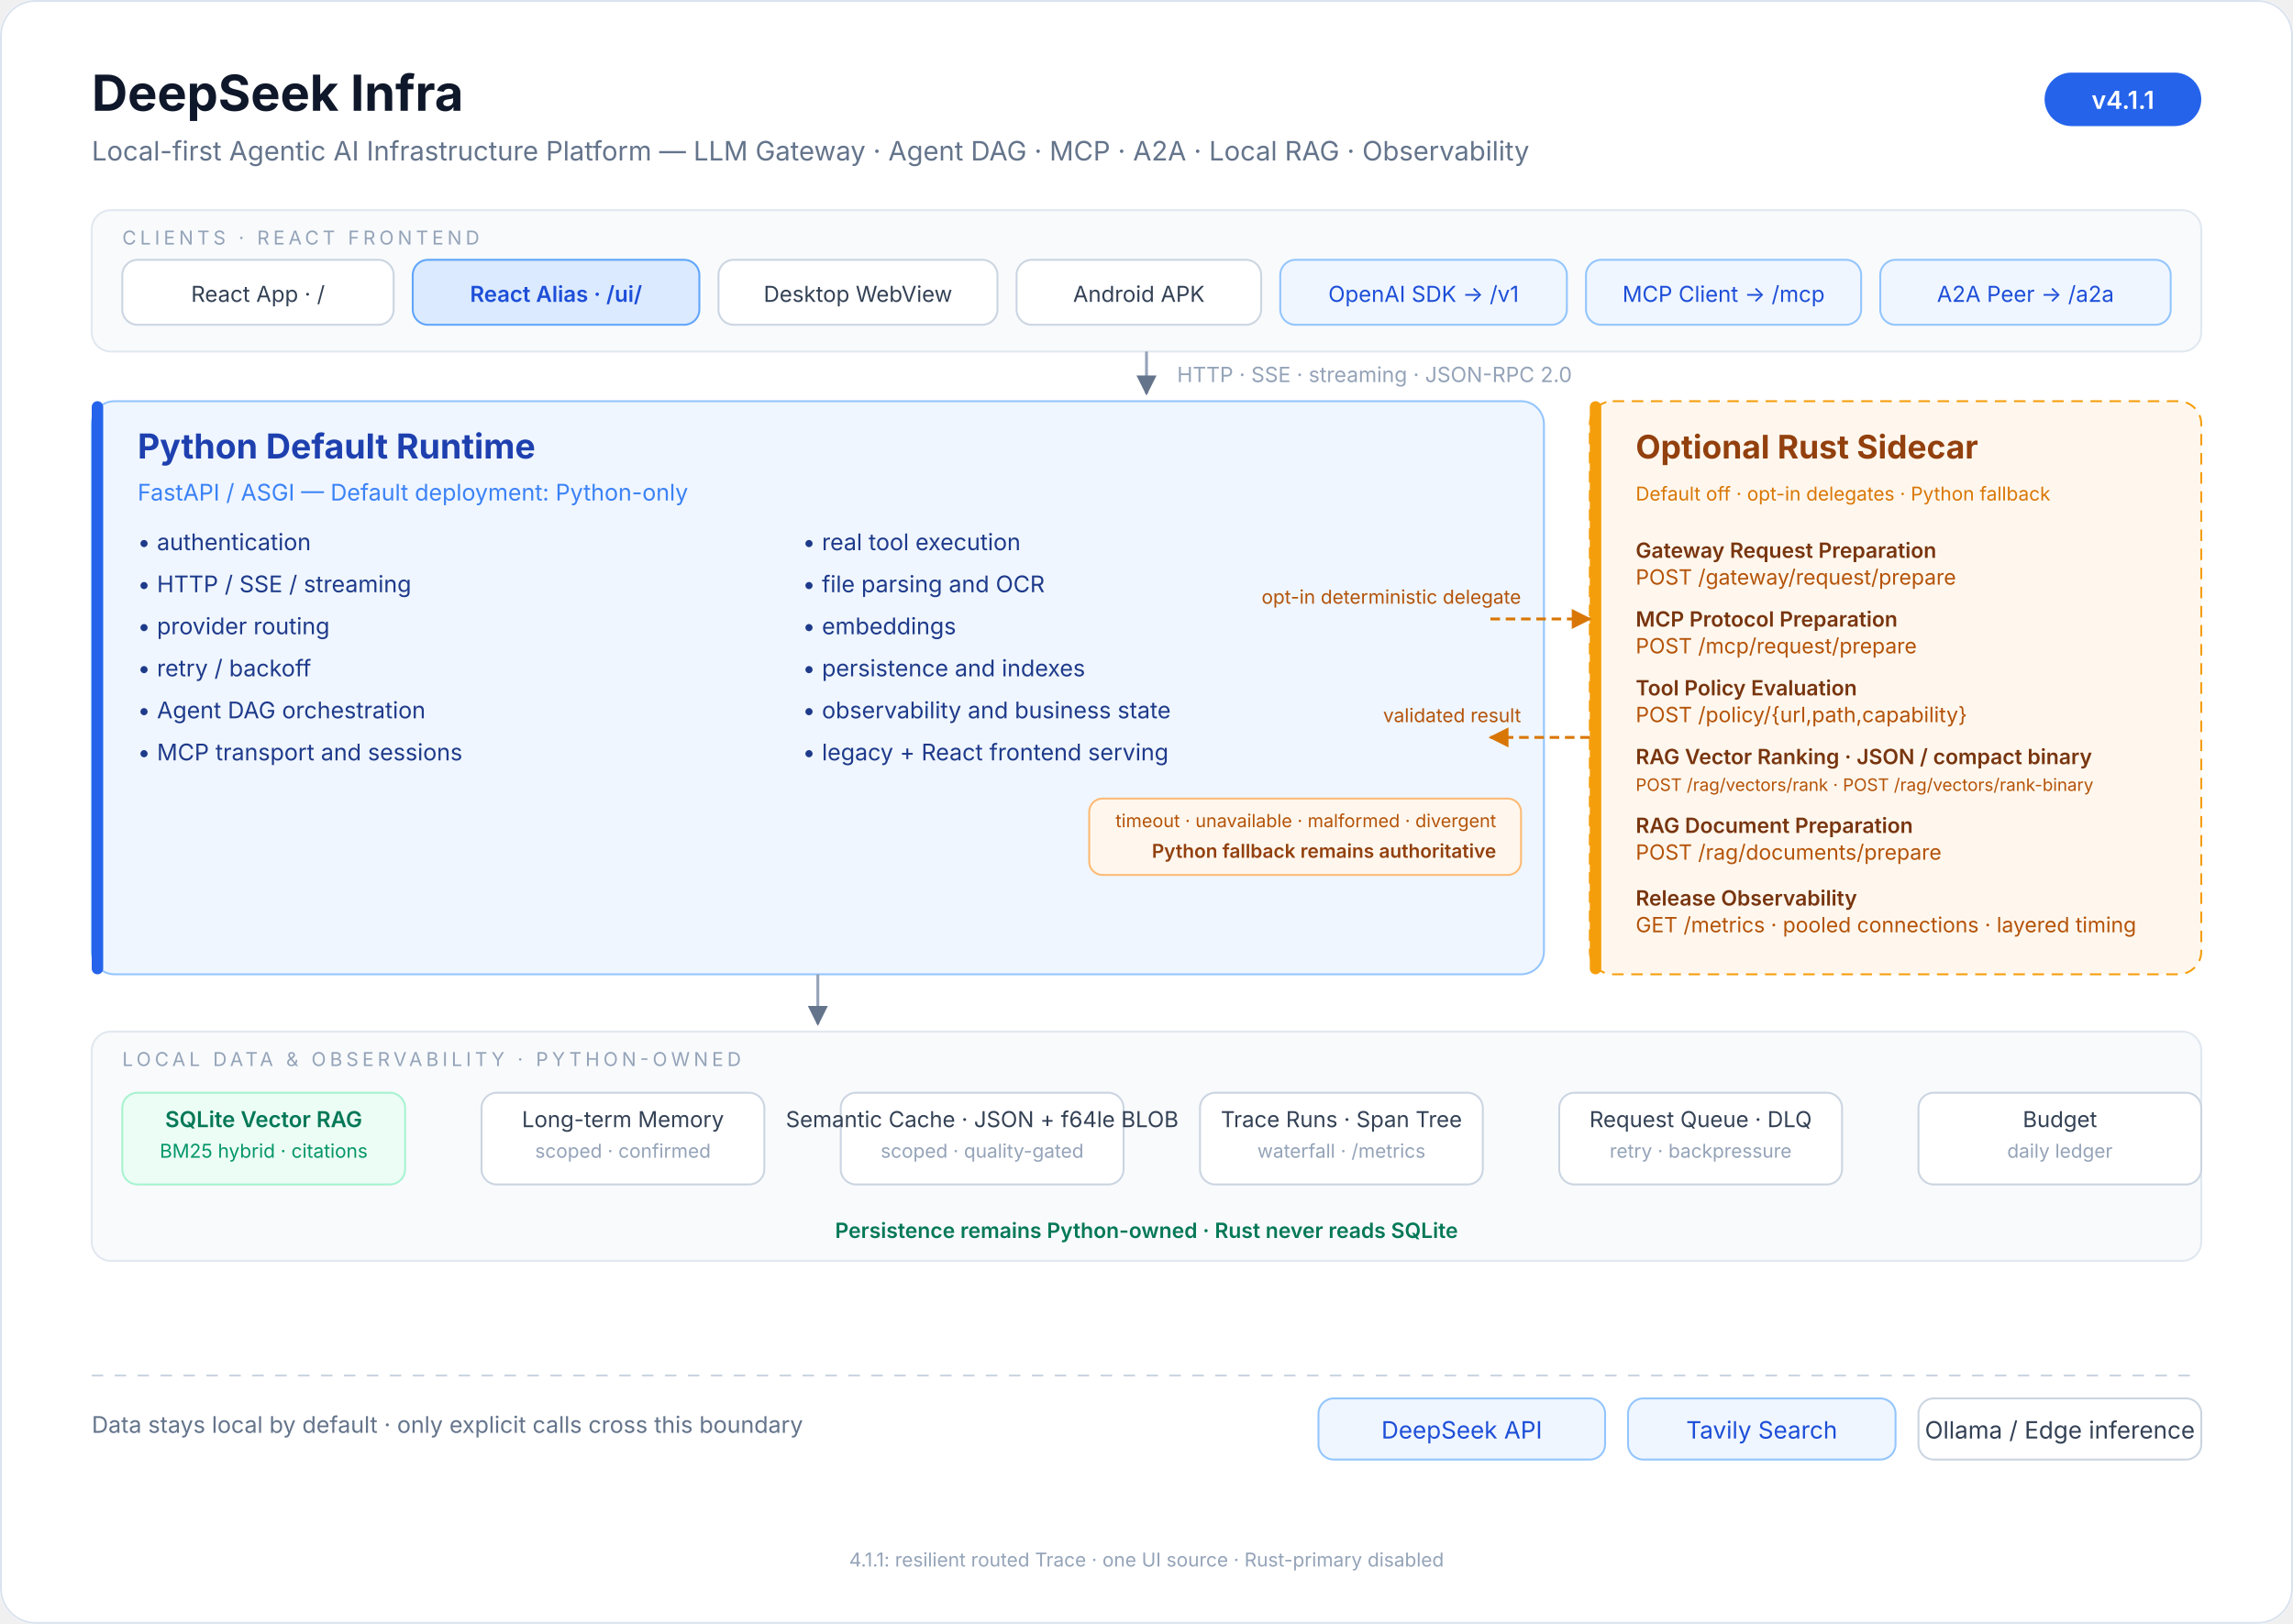
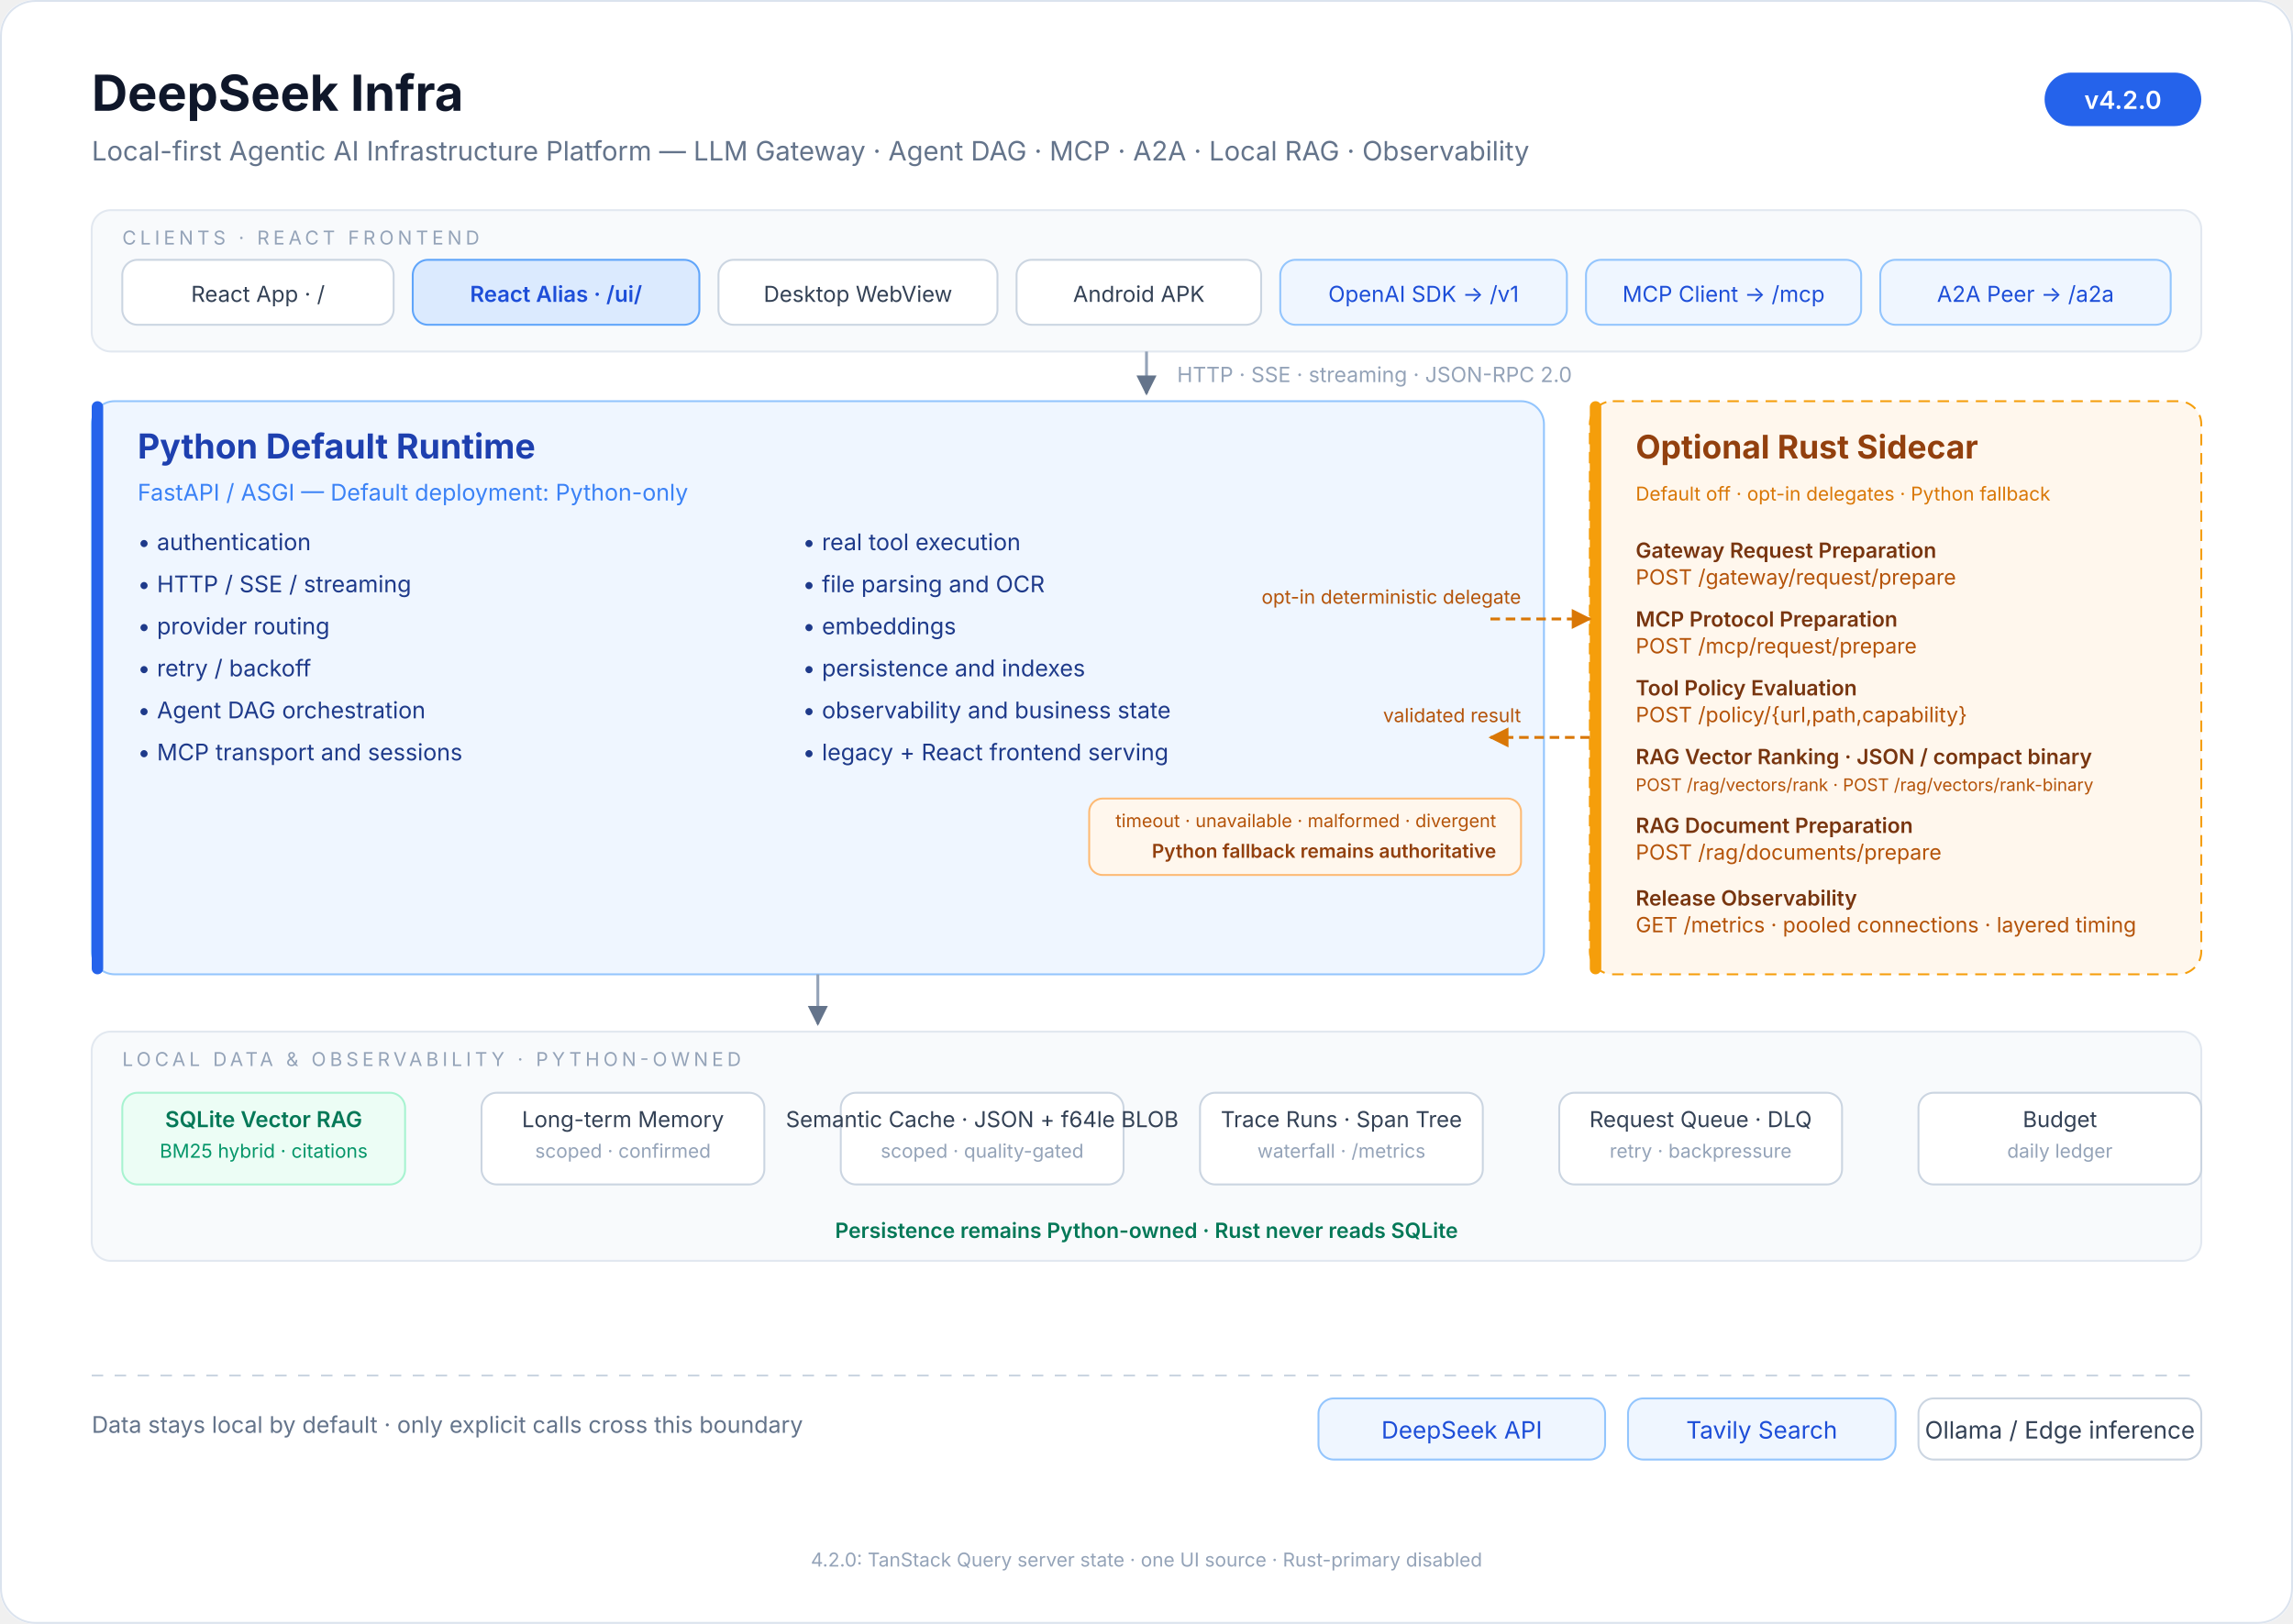
<svg xmlns="http://www.w3.org/2000/svg" viewBox="0 0 1200 850" font-family="ui-sans-serif, system-ui, -apple-system, 'Segoe UI', 'PingFang SC', 'Microsoft YaHei', sans-serif">
  <defs>
    <marker id="arrow" viewBox="0 0 10 10" refX="9" refY="5" markerWidth="7" markerHeight="7" orient="auto-start-reverse">
      <path d="M 0 0 L 10 5 L 0 10 z" fill="#64748b" />
    </marker>
    <marker id="rust-arrow" viewBox="0 0 10 10" refX="9" refY="5" markerWidth="7" markerHeight="7" orient="auto-start-reverse">
      <path d="M 0 0 L 10 5 L 0 10 z" fill="#d97706" />
    </marker>
  </defs>
  <rect x="0" y="0" width="1200" height="850" rx="18" fill="#ffffff" />
  <rect x="0.5" y="0.5" width="1199" height="849" rx="18" fill="none" stroke="#dbe3ee" />
  <text x="48" y="58" font-size="26" font-weight="700" fill="#0f172a">DeepSeek Infra</text>
  <text x="48" y="84" font-size="14" fill="#64748b">Local-first Agentic AI Infrastructure Platform — LLM Gateway · Agent DAG · MCP · A2A · Local RAG · Observability</text>
  <rect x="1070" y="38" width="82" height="28" rx="14" fill="#2563eb" />
-   <text x="1111" y="57" font-size="13" font-weight="600" fill="#ffffff" text-anchor="middle">v4.1.1</text>
+   <text x="1111" y="57" font-size="13" font-weight="600" fill="#ffffff" text-anchor="middle">v4.2.0</text>
  <rect x="48" y="110" width="1104" height="74" rx="10" fill="#f8fafc" stroke="#e2e8f0" />
  <text x="64" y="128" font-size="10" letter-spacing="2" fill="#94a3b8">CLIENTS · REACT FRONTEND</text>
  <g font-size="11.5" fill="#334155" text-anchor="middle">
    <rect x="64" y="136" width="142" height="34" rx="8" fill="#ffffff" stroke="#cbd5e1" />
    <text x="135" y="158">React App · /</text>
    <rect x="216" y="136" width="150" height="34" rx="8" fill="#dbeafe" stroke="#60a5fa" />
    <text x="291" y="158" fill="#1d4ed8" font-weight="600">React Alias · /ui/</text>
    <rect x="376" y="136" width="146" height="34" rx="8" fill="#ffffff" stroke="#cbd5e1" />
    <text x="449" y="158">Desktop WebView</text>
    <rect x="532" y="136" width="128" height="34" rx="8" fill="#ffffff" stroke="#cbd5e1" />
    <text x="596" y="158">Android APK</text>
    <rect x="670" y="136" width="150" height="34" rx="8" fill="#eff6ff" stroke="#93c5fd" />
    <text x="745" y="158" fill="#1d4ed8">OpenAI SDK → /v1</text>
    <rect x="830" y="136" width="144" height="34" rx="8" fill="#eff6ff" stroke="#93c5fd" />
    <text x="902" y="158" fill="#1d4ed8">MCP Client → /mcp</text>
    <rect x="984" y="136" width="152" height="34" rx="8" fill="#eff6ff" stroke="#93c5fd" />
    <text x="1060" y="158" fill="#1d4ed8">A2A Peer → /a2a</text>
  </g>
  <line x1="600" y1="184" x2="600" y2="206" stroke="#94a3b8" stroke-width="1.5" marker-end="url(#arrow)" />
  <text x="616" y="200" font-size="11" fill="#94a3b8">HTTP · SSE · streaming · JSON-RPC 2.0</text>
  <rect x="48" y="210" width="760" height="300" rx="12" fill="#eff6ff" stroke="#93c5fd" />
  <rect x="48" y="210" width="6" height="300" rx="3" fill="#2563eb" />
  <text x="72" y="240" font-size="18" font-weight="700" fill="#1e40af">Python Default Runtime</text>
  <text x="72" y="262" font-size="12" fill="#3b82f6">FastAPI / ASGI — Default deployment: Python-only</text>
  <g font-size="12" fill="#1e3a8a">
    <text x="72" y="288">• authentication</text>
    <text x="72" y="310">• HTTP / SSE / streaming</text>
    <text x="72" y="332">• provider routing</text>
    <text x="72" y="354">• retry / backoff</text>
    <text x="72" y="376">• Agent DAG orchestration</text>
    <text x="72" y="398">• MCP transport and sessions</text>
    <text x="420" y="288">• real tool execution</text>
    <text x="420" y="310">• file parsing and OCR</text>
    <text x="420" y="332">• embeddings</text>
    <text x="420" y="354">• persistence and indexes</text>
    <text x="420" y="376">• observability and business state</text>
    <text x="420" y="398">• legacy + React frontend serving</text>
  </g>
  <rect x="832" y="210" width="320" height="300" rx="12" fill="#fff7ed" stroke="#f59e0b" stroke-dasharray="6 4" />
  <rect x="832" y="210" width="6" height="300" rx="3" fill="#f59e0b" />
  <text x="856" y="240" font-size="17" font-weight="700" fill="#92400e">Optional Rust Sidecar</text>
  <text x="856" y="262" font-size="10" fill="#d97706">Default off · opt-in delegates · Python fallback</text>
  <g font-size="11" fill="#78350f">
    <text x="856" y="292" font-weight="600">Gateway Request Preparation</text>
    <text x="856" y="306" fill="#b45309">POST /gateway/request/prepare</text>
    <text x="856" y="328" font-weight="600">MCP Protocol Preparation</text>
    <text x="856" y="342" fill="#b45309">POST /mcp/request/prepare</text>
    <text x="856" y="364" font-weight="600">Tool Policy Evaluation</text>
    <text x="856" y="378" fill="#b45309">POST /policy/{url,path,capability}</text>
    <text x="856" y="400" font-weight="600">RAG Vector Ranking · JSON / compact binary</text>
    <text x="856" y="414" font-size="9" fill="#b45309">POST /rag/vectors/rank · POST /rag/vectors/rank-binary</text>
    <text x="856" y="436" font-weight="600">RAG Document Preparation</text>
    <text x="856" y="450" fill="#b45309">POST /rag/documents/prepare</text>
    <text x="856" y="474" font-weight="600">Release Observability</text>
    <text x="856" y="488" fill="#b45309">GET /metrics · pooled connections · layered timing</text>
  </g>
  <text x="796" y="316" font-size="10" fill="#b45309" text-anchor="end">opt-in deterministic delegate</text>
  <line x1="780" y1="324" x2="832" y2="324" stroke="#d97706" stroke-width="1.5" stroke-dasharray="5 3" marker-end="url(#rust-arrow)" />
  <line x1="832" y1="386" x2="780" y2="386" stroke="#d97706" stroke-width="1.5" stroke-dasharray="5 3" marker-end="url(#rust-arrow)" />
  <text x="796" y="378" font-size="10" fill="#b45309" text-anchor="end">validated result</text>
  <rect x="570" y="418" width="226" height="40" rx="7" fill="#fff7ed" stroke="#fdba74" />
  <text x="783" y="433" font-size="9.5" fill="#b45309" text-anchor="end">timeout · unavailable · malformed · divergent</text>
  <text x="783" y="449" font-size="10" fill="#92400e" text-anchor="end" font-weight="600">Python fallback remains authoritative</text>
  <line x1="428" y1="510" x2="428" y2="536" stroke="#94a3b8" stroke-width="1.5" marker-end="url(#arrow)" />
  <rect x="48" y="540" width="1104" height="120" rx="10" fill="#f8fafc" stroke="#e2e8f0" />
  <text x="64" y="558" font-size="10" letter-spacing="2" fill="#94a3b8">LOCAL DATA &amp; OBSERVABILITY · PYTHON-OWNED</text>
  <g font-size="11.5" fill="#334155" text-anchor="middle">
    <rect x="64" y="572" width="148" height="48" rx="8" fill="#ecfdf5" stroke="#a7f3d0" />
    <text x="138" y="590" fill="#047857" font-weight="600">SQLite Vector RAG</text>
    <text x="138" y="606" font-size="10" fill="#059669">BM25 hybrid · citations</text>
    <rect x="252" y="572" width="148" height="48" rx="8" fill="#ffffff" stroke="#cbd5e1" />
    <text x="326" y="590">Long-term Memory</text>
    <text x="326" y="606" font-size="10" fill="#94a3b8">scoped · confirmed</text>
    <rect x="440" y="572" width="148" height="48" rx="8" fill="#ffffff" stroke="#cbd5e1" />
    <text x="514" y="590">Semantic Cache · JSON + f64le BLOB</text>
    <text x="514" y="606" font-size="10" fill="#94a3b8">scoped · quality-gated</text>
    <rect x="628" y="572" width="148" height="48" rx="8" fill="#ffffff" stroke="#cbd5e1" />
    <text x="702" y="590">Trace Runs · Span Tree</text>
    <text x="702" y="606" font-size="10" fill="#94a3b8">waterfall · /metrics</text>
    <rect x="816" y="572" width="148" height="48" rx="8" fill="#ffffff" stroke="#cbd5e1" />
    <text x="890" y="590">Request Queue · DLQ</text>
    <text x="890" y="606" font-size="10" fill="#94a3b8">retry · backpressure</text>
    <rect x="1004" y="572" width="148" height="48" rx="8" fill="#ffffff" stroke="#cbd5e1" />
    <text x="1078" y="590">Budget</text>
    <text x="1078" y="606" font-size="10" fill="#94a3b8">daily ledger</text>
  </g>
  <text x="600" y="648" font-size="11" fill="#047857" text-anchor="middle" font-weight="600">Persistence remains Python-owned · Rust never reads SQLite</text>
  <line x1="48" y1="720" x2="1152" y2="720" stroke="#cbd5e1" stroke-dasharray="6 6" />
  <text x="48" y="750" font-size="12" fill="#64748b">Data stays local by default · only explicit calls cross this boundary</text>
  <g font-size="12.5" text-anchor="middle">
    <rect x="690" y="732" width="150" height="32" rx="8" fill="#eff6ff" stroke="#93c5fd" />
    <text x="765" y="753" fill="#1d4ed8">DeepSeek API</text>
    <rect x="852" y="732" width="140" height="32" rx="8" fill="#eff6ff" stroke="#93c5fd" />
    <text x="922" y="753" fill="#1d4ed8">Tavily Search</text>
    <rect x="1004" y="732" width="148" height="32" rx="8" fill="#ffffff" stroke="#cbd5e1" />
    <text x="1078" y="753" fill="#334155">Ollama / Edge inference</text>
  </g>
-   <text x="600" y="820" font-size="10" fill="#94a3b8" text-anchor="middle">4.1.1: resilient routed Trace · one UI source · Rust-primary disabled</text>
+   <text x="600" y="820" font-size="10" fill="#94a3b8" text-anchor="middle">4.2.0: TanStack Query server state · one UI source · Rust-primary disabled</text>
</svg>
